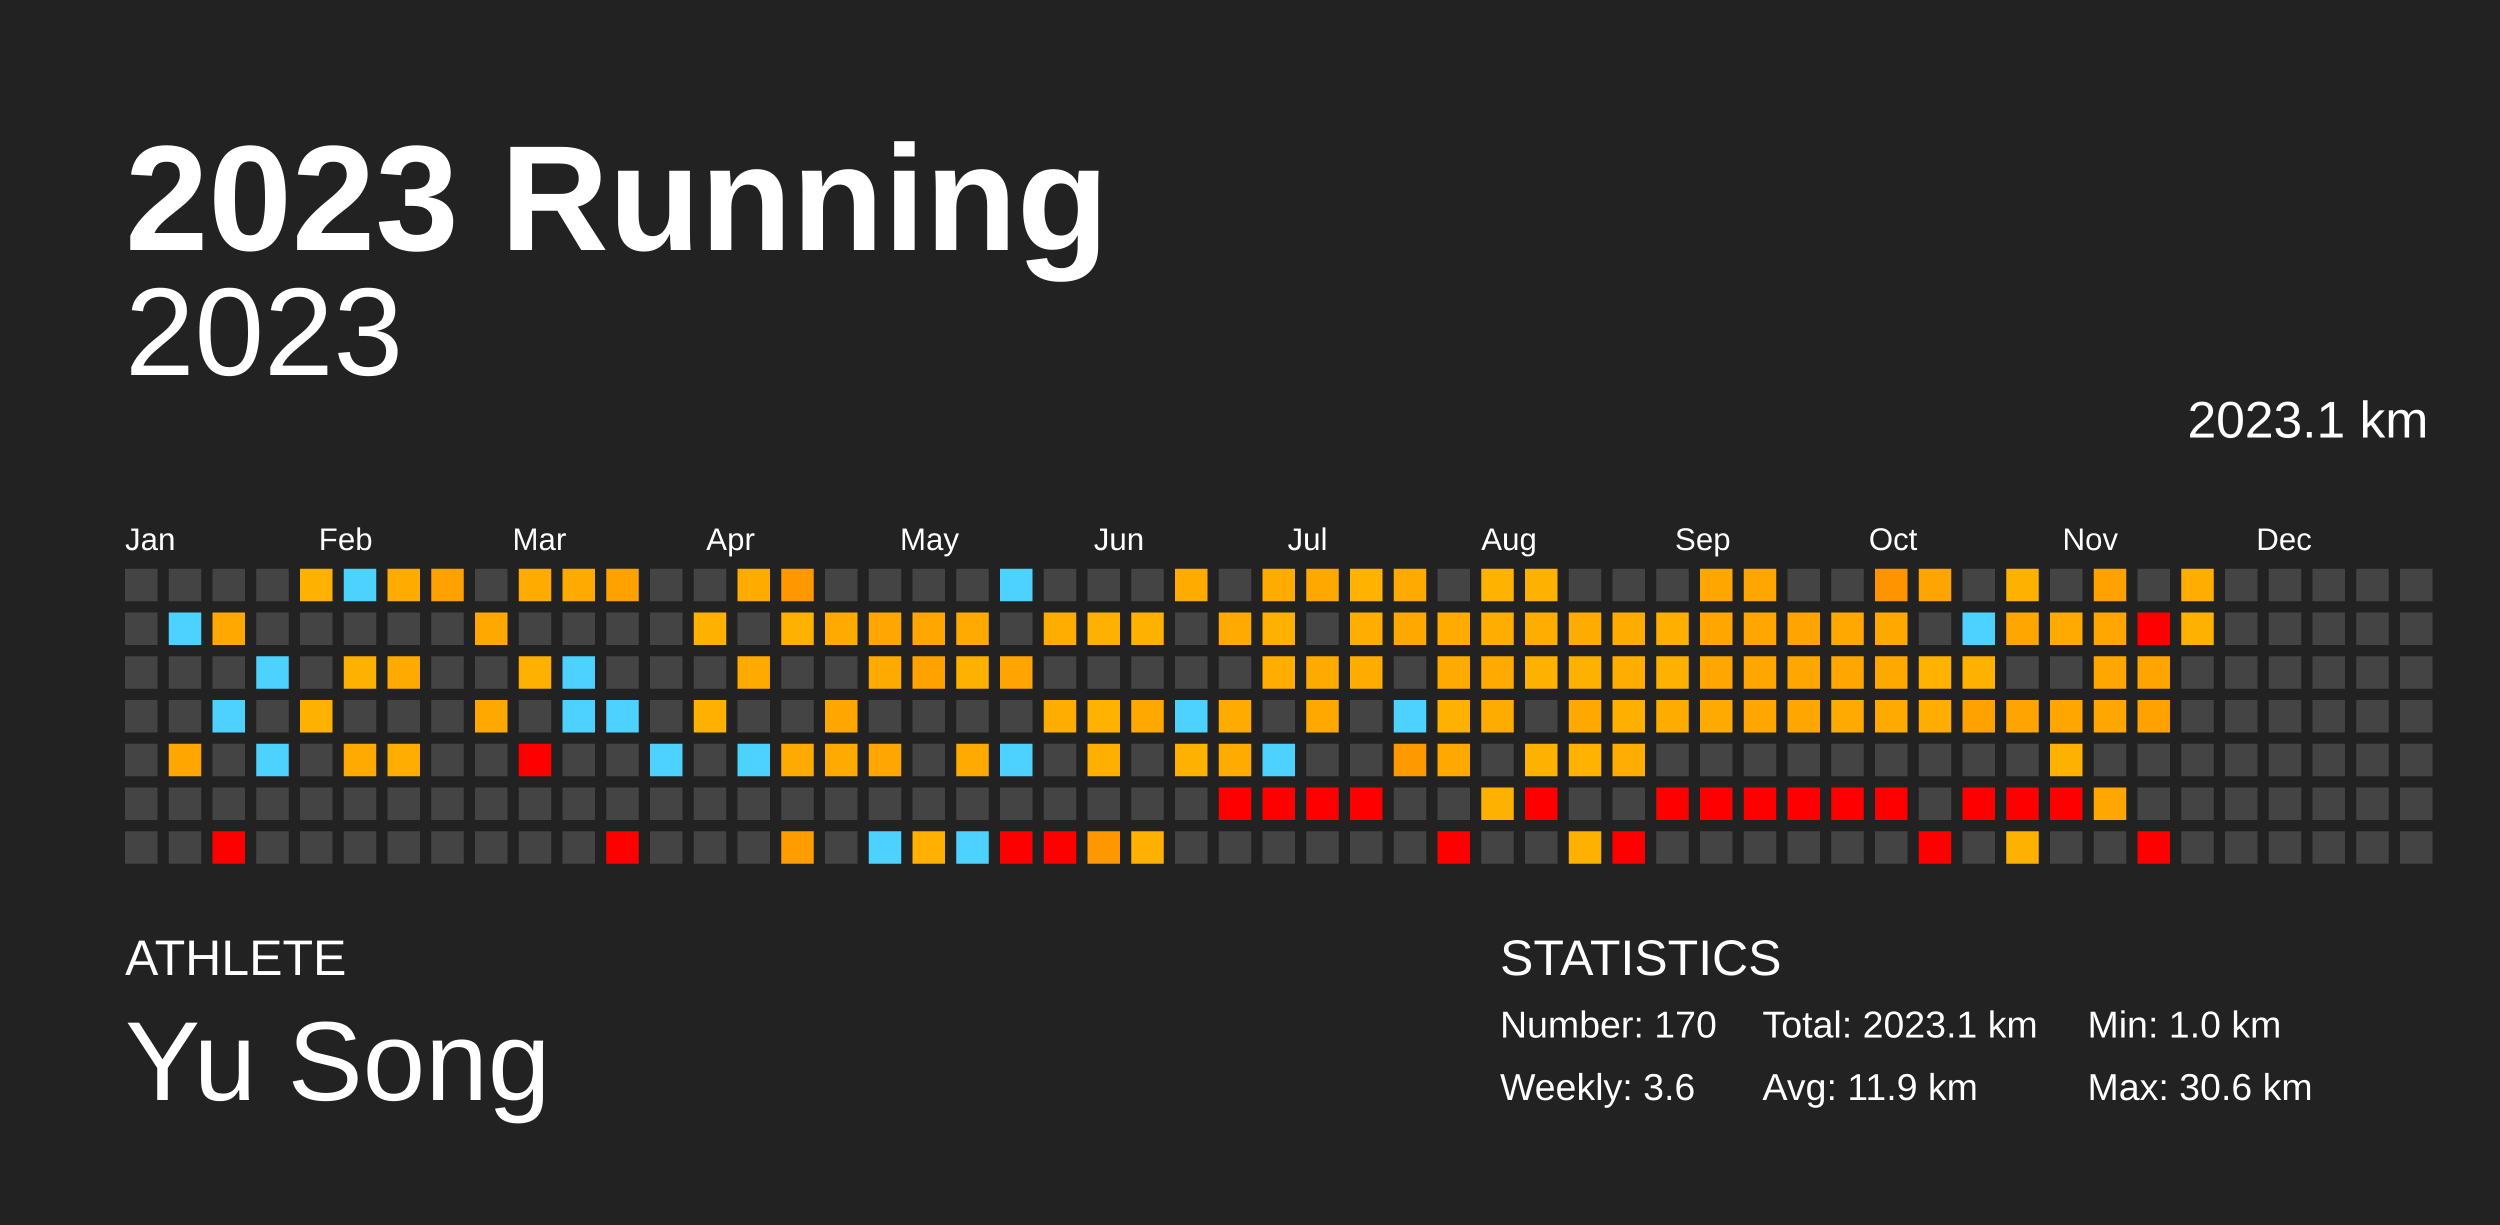
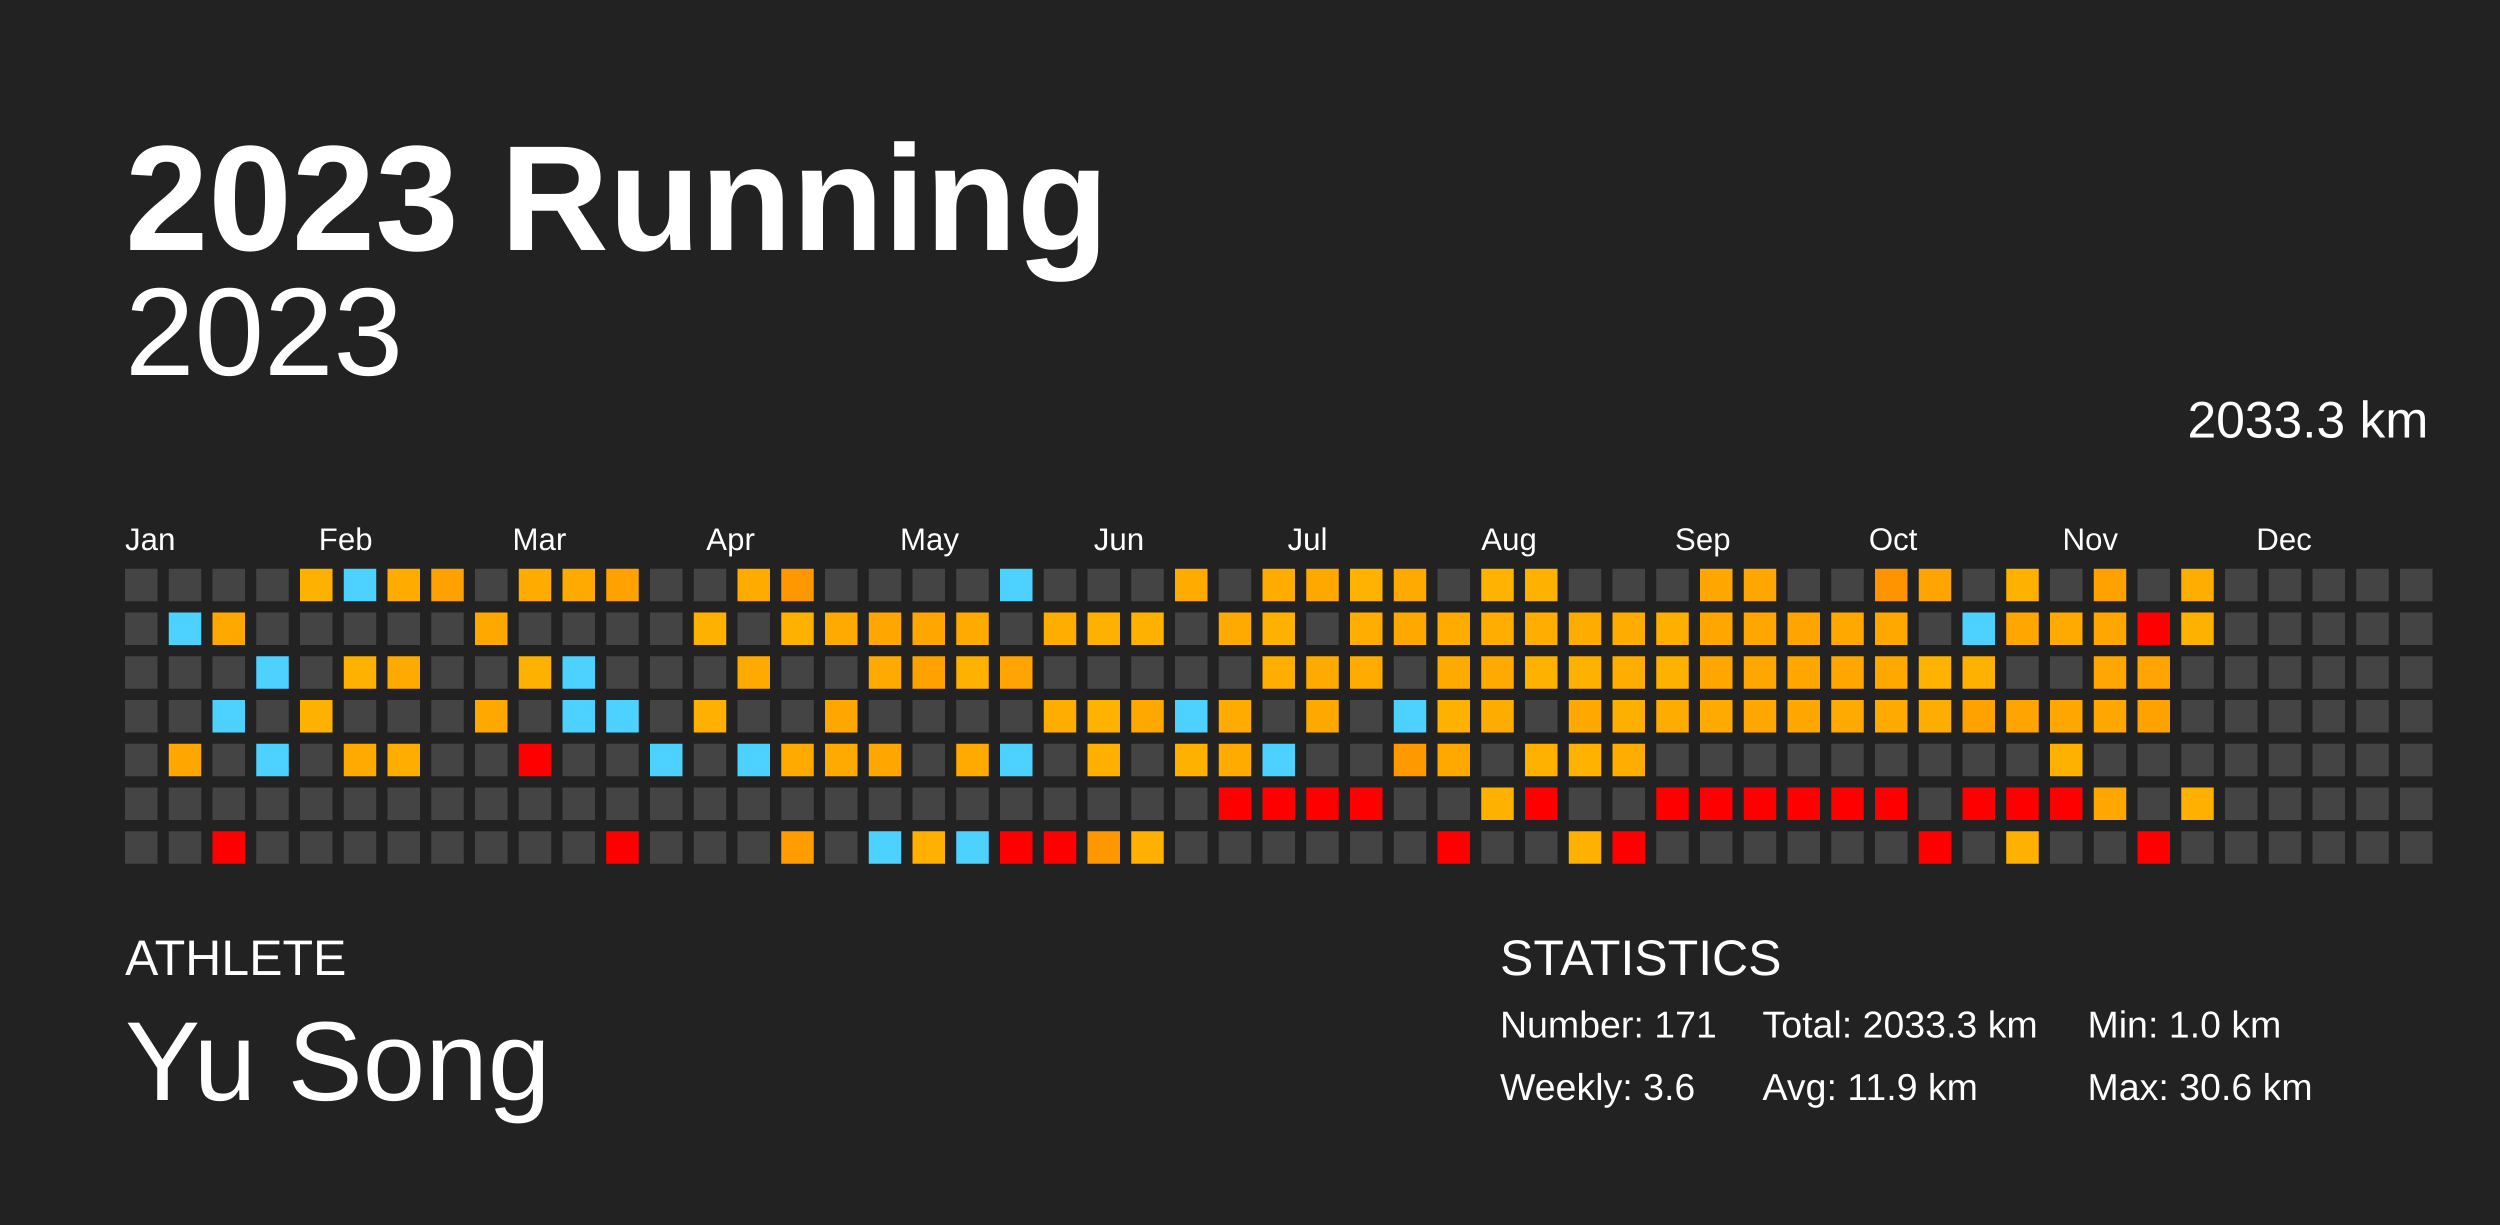
<svg xmlns="http://www.w3.org/2000/svg" baseProfile="full" height="98mm" version="1.1" viewBox="0,0,200,98" width="200mm">
  <defs />
  <rect fill="#222222" height="98" width="200" x="0" y="0" />
  <text fill="#FFFFFF" style="font-size:12px; font-family:Arial; font-weight:bold;" x="10" y="20">2023 Running</text>
  <text fill="#FFFFFF" style="font-size:4px; font-family:Arial" x="10" y="78">ATHLETE</text>
  <text fill="#FFFFFF" style="font-size:9px; font-family:Arial" x="10" y="88">Yu Song</text>
  <text fill="#FFFFFF" style="font-size:4px; font-family:Arial" x="120" y="78">STATISTICS</text>
-   <text fill="#FFFFFF" style="font-size:3px; font-family:Arial" x="120" y="83">Number: 170</text>
+   <text fill="#FFFFFF" style="font-size:3px; font-family:Arial" x="120" y="83">Number: 171</text>
  <text fill="#FFFFFF" style="font-size:3px; font-family:Arial" x="120" y="88">Weekly: 3.6</text>
-   <text fill="#FFFFFF" style="font-size:3px; font-family:Arial" x="141" y="83">Total: 2023.1 km</text>
+   <text fill="#FFFFFF" style="font-size:3px; font-family:Arial" x="141" y="83">Total: 2033.3 km</text>
  <text fill="#FFFFFF" style="font-size:3px; font-family:Arial" x="141" y="88">Avg: 11.9 km</text>
  <text fill="#FFFFFF" style="font-size:3px; font-family:Arial" x="167" y="83">Min: 1.0 km</text>
  <text fill="#FFFFFF" style="font-size:3px; font-family:Arial" x="167" y="88">Max: 30.6 km</text>
  <text alignment-baseline="hanging" fill="#FFFFFF" style="font-size:10.0px; font-family:Arial;" x="10" y="30">2023</text>
-   <text alignment-baseline="hanging" fill="#FFFFFF" style="font-size:4.125px; font-family:Arial;" x="175" y="35">2023.1 km</text>
+   <text alignment-baseline="hanging" fill="#FFFFFF" style="font-size:4.125px; font-family:Arial;" x="175" y="35">2033.3 km</text>
  <text fill="#FFFFFF" style="font-size:2.5px; font-family:Arial" x="10.0" y="44">Jan</text>
  <text fill="#FFFFFF" style="font-size:2.5px; font-family:Arial" x="25.5" y="44">Feb</text>
  <text fill="#FFFFFF" style="font-size:2.5px; font-family:Arial" x="41.0" y="44">Mar</text>
  <text fill="#FFFFFF" style="font-size:2.5px; font-family:Arial" x="56.5" y="44">Apr</text>
  <text fill="#FFFFFF" style="font-size:2.5px; font-family:Arial" x="72.0" y="44">May</text>
  <text fill="#FFFFFF" style="font-size:2.5px; font-family:Arial" x="87.5" y="44">Jun</text>
  <text fill="#FFFFFF" style="font-size:2.5px; font-family:Arial" x="103.0" y="44">Jul</text>
  <text fill="#FFFFFF" style="font-size:2.5px; font-family:Arial" x="118.5" y="44">Aug</text>
  <text fill="#FFFFFF" style="font-size:2.5px; font-family:Arial" x="134.0" y="44">Sep</text>
  <text fill="#FFFFFF" style="font-size:2.5px; font-family:Arial" x="149.5" y="44">Oct</text>
  <text fill="#FFFFFF" style="font-size:2.5px; font-family:Arial" x="165.0" y="44">Nov</text>
  <text fill="#FFFFFF" style="font-size:2.5px; font-family:Arial" x="180.5" y="44">Dec</text>
  <rect fill="#444444" height="2.6" width="2.6" x="10.0" y="45.5" />
  <rect fill="#444444" height="2.6" width="2.6" x="10.0" y="49.0" />
  <rect fill="#444444" height="2.6" width="2.6" x="10.0" y="52.5" />
  <rect fill="#444444" height="2.6" width="2.6" x="10.0" y="56.0" />
  <rect fill="#444444" height="2.6" width="2.6" x="10.0" y="59.5" />
  <rect fill="#444444" height="2.6" width="2.6" x="10.0" y="63.0" />
  <rect fill="#444444" height="2.6" width="2.6" x="10.0" y="66.5" />
  <rect fill="#444444" height="2.6" width="2.6" x="13.5" y="45.5" />
  <rect fill="#4dd2ff" height="2.6" width="2.6" x="13.5" y="49.0" />
  <rect fill="#444444" height="2.6" width="2.6" x="13.5" y="52.5" />
  <rect fill="#444444" height="2.6" width="2.6" x="13.5" y="56.0" />
  <rect fill="#ffa700" height="2.6" width="2.6" x="13.5" y="59.5" />
  <rect fill="#444444" height="2.6" width="2.6" x="13.5" y="63.0" />
  <rect fill="#444444" height="2.6" width="2.6" x="13.5" y="66.5" />
  <rect fill="#444444" height="2.6" width="2.6" x="17.0" y="45.5" />
  <rect fill="#ffa900" height="2.6" width="2.6" x="17.0" y="49.0" />
  <rect fill="#444444" height="2.6" width="2.6" x="17.0" y="52.5" />
  <rect fill="#4dd2ff" height="2.6" width="2.6" x="17.0" y="56.0" />
  <rect fill="#444444" height="2.6" width="2.6" x="17.0" y="59.5" />
  <rect fill="#444444" height="2.6" width="2.6" x="17.0" y="63.0" />
  <rect fill="red" height="2.6" width="2.6" x="17.0" y="66.5" />
  <rect fill="#444444" height="2.6" width="2.6" x="20.5" y="45.5" />
  <rect fill="#444444" height="2.6" width="2.6" x="20.5" y="49.0" />
  <rect fill="#4dd2ff" height="2.6" width="2.6" x="20.5" y="52.5" />
  <rect fill="#444444" height="2.6" width="2.6" x="20.5" y="56.0" />
  <rect fill="#4dd2ff" height="2.6" width="2.6" x="20.5" y="59.5" />
  <rect fill="#444444" height="2.6" width="2.6" x="20.5" y="63.0" />
  <rect fill="#444444" height="2.6" width="2.6" x="20.5" y="66.5" />
  <rect fill="#ffb100" height="2.6" width="2.6" x="24.0" y="45.5" />
  <rect fill="#444444" height="2.6" width="2.6" x="24.0" y="49.0" />
  <rect fill="#444444" height="2.6" width="2.6" x="24.0" y="52.5" />
  <rect fill="#ffb100" height="2.6" width="2.6" x="24.0" y="56.0" />
  <rect fill="#444444" height="2.6" width="2.6" x="24.0" y="59.5" />
  <rect fill="#444444" height="2.6" width="2.6" x="24.0" y="63.0" />
  <rect fill="#444444" height="2.6" width="2.6" x="24.0" y="66.5" />
  <rect fill="#4dd2ff" height="2.6" width="2.6" x="27.5" y="45.5" />
  <rect fill="#444444" height="2.6" width="2.6" x="27.5" y="49.0" />
  <rect fill="#ffb100" height="2.6" width="2.6" x="27.5" y="52.5" />
  <rect fill="#444444" height="2.6" width="2.6" x="27.5" y="56.0" />
  <rect fill="#ffaa00" height="2.6" width="2.6" x="27.5" y="59.5" />
  <rect fill="#444444" height="2.6" width="2.6" x="27.5" y="63.0" />
  <rect fill="#444444" height="2.6" width="2.6" x="27.5" y="66.5" />
  <rect fill="#ffab00" height="2.6" width="2.6" x="31.0" y="45.5" />
  <rect fill="#444444" height="2.6" width="2.6" x="31.0" y="49.0" />
  <rect fill="#ffaa00" height="2.6" width="2.6" x="31.0" y="52.5" />
  <rect fill="#444444" height="2.6" width="2.6" x="31.0" y="56.0" />
  <rect fill="#ffae00" height="2.6" width="2.6" x="31.0" y="59.5" />
  <rect fill="#444444" height="2.6" width="2.6" x="31.0" y="63.0" />
  <rect fill="#444444" height="2.6" width="2.6" x="31.0" y="66.5" />
  <rect fill="#ffa100" height="2.6" width="2.6" x="34.5" y="45.5" />
  <rect fill="#444444" height="2.6" width="2.6" x="34.5" y="49.0" />
  <rect fill="#444444" height="2.6" width="2.6" x="34.5" y="52.5" />
  <rect fill="#444444" height="2.6" width="2.6" x="34.5" y="56.0" />
  <rect fill="#444444" height="2.6" width="2.6" x="34.5" y="59.5" />
  <rect fill="#444444" height="2.6" width="2.6" x="34.5" y="63.0" />
  <rect fill="#444444" height="2.6" width="2.6" x="34.5" y="66.5" />
  <rect fill="#444444" height="2.6" width="2.6" x="38.0" y="45.5" />
  <rect fill="#ffa900" height="2.6" width="2.6" x="38.0" y="49.0" />
  <rect fill="#444444" height="2.6" width="2.6" x="38.0" y="52.5" />
  <rect fill="#ffa900" height="2.6" width="2.6" x="38.0" y="56.0" />
  <rect fill="#444444" height="2.6" width="2.6" x="38.0" y="59.5" />
  <rect fill="#444444" height="2.6" width="2.6" x="38.0" y="63.0" />
  <rect fill="#444444" height="2.6" width="2.6" x="38.0" y="66.5" />
  <rect fill="#ffab00" height="2.6" width="2.6" x="41.5" y="45.5" />
  <rect fill="#444444" height="2.6" width="2.6" x="41.5" y="49.0" />
  <rect fill="#ffb100" height="2.6" width="2.6" x="41.5" y="52.5" />
  <rect fill="#444444" height="2.6" width="2.6" x="41.5" y="56.0" />
  <rect fill="red" height="2.6" width="2.6" x="41.5" y="59.5" />
  <rect fill="#444444" height="2.6" width="2.6" x="41.5" y="63.0" />
  <rect fill="#444444" height="2.6" width="2.6" x="41.5" y="66.5" />
  <rect fill="#ffaa00" height="2.6" width="2.6" x="45.0" y="45.5" />
  <rect fill="#444444" height="2.6" width="2.6" x="45.0" y="49.0" />
  <rect fill="#4dd2ff" height="2.6" width="2.6" x="45.0" y="52.5" />
  <rect fill="#4dd2ff" height="2.6" width="2.6" x="45.0" y="56.0" />
  <rect fill="#444444" height="2.6" width="2.6" x="45.0" y="59.5" />
  <rect fill="#444444" height="2.6" width="2.6" x="45.0" y="63.0" />
  <rect fill="#444444" height="2.6" width="2.6" x="45.0" y="66.5" />
  <rect fill="#ffa200" height="2.6" width="2.6" x="48.5" y="45.5" />
  <rect fill="#444444" height="2.6" width="2.6" x="48.5" y="49.0" />
  <rect fill="#444444" height="2.6" width="2.6" x="48.5" y="52.5" />
  <rect fill="#4dd2ff" height="2.6" width="2.6" x="48.5" y="56.0" />
  <rect fill="#444444" height="2.6" width="2.6" x="48.5" y="59.5" />
  <rect fill="#444444" height="2.6" width="2.6" x="48.5" y="63.0" />
  <rect fill="red" height="2.6" width="2.6" x="48.5" y="66.5" />
  <rect fill="#444444" height="2.6" width="2.6" x="52.0" y="45.5" />
  <rect fill="#444444" height="2.6" width="2.6" x="52.0" y="49.0" />
  <rect fill="#444444" height="2.6" width="2.6" x="52.0" y="52.5" />
  <rect fill="#444444" height="2.6" width="2.6" x="52.0" y="56.0" />
  <rect fill="#4dd2ff" height="2.6" width="2.6" x="52.0" y="59.5" />
  <rect fill="#444444" height="2.6" width="2.6" x="52.0" y="63.0" />
  <rect fill="#444444" height="2.6" width="2.6" x="52.0" y="66.5" />
  <rect fill="#444444" height="2.6" width="2.6" x="55.5" y="45.5" />
  <rect fill="#ffb100" height="2.6" width="2.6" x="55.5" y="49.0" />
  <rect fill="#444444" height="2.6" width="2.6" x="55.5" y="52.5" />
  <rect fill="#ffb000" height="2.6" width="2.6" x="55.5" y="56.0" />
  <rect fill="#444444" height="2.6" width="2.6" x="55.5" y="59.5" />
  <rect fill="#444444" height="2.6" width="2.6" x="55.5" y="63.0" />
  <rect fill="#444444" height="2.6" width="2.6" x="55.5" y="66.5" />
  <rect fill="#ffab00" height="2.6" width="2.6" x="59.0" y="45.5" />
  <rect fill="#444444" height="2.6" width="2.6" x="59.0" y="49.0" />
  <rect fill="#ffaa00" height="2.6" width="2.6" x="59.0" y="52.5" />
  <rect fill="#444444" height="2.6" width="2.6" x="59.0" y="56.0" />
  <rect fill="#4dd2ff" height="2.6" width="2.6" x="59.0" y="59.5" />
  <rect fill="#444444" height="2.6" width="2.6" x="59.0" y="63.0" />
  <rect fill="#444444" height="2.6" width="2.6" x="59.0" y="66.5" />
  <rect fill="#ff9800" height="2.6" width="2.6" x="62.5" y="45.5" />
  <rect fill="#ffb100" height="2.6" width="2.6" x="62.5" y="49.0" />
  <rect fill="#444444" height="2.6" width="2.6" x="62.5" y="52.5" />
  <rect fill="#444444" height="2.6" width="2.6" x="62.5" y="56.0" />
  <rect fill="#ffaa00" height="2.6" width="2.6" x="62.5" y="59.5" />
  <rect fill="#444444" height="2.6" width="2.6" x="62.5" y="63.0" />
  <rect fill="#ff9d00" height="2.6" width="2.6" x="62.5" y="66.5" />
  <rect fill="#444444" height="2.6" width="2.6" x="66.0" y="45.5" />
  <rect fill="#ffaa00" height="2.6" width="2.6" x="66.0" y="49.0" />
  <rect fill="#444444" height="2.6" width="2.6" x="66.0" y="52.5" />
  <rect fill="#ffa700" height="2.6" width="2.6" x="66.0" y="56.0" />
  <rect fill="#ffaa00" height="2.6" width="2.6" x="66.0" y="59.5" />
  <rect fill="#444444" height="2.6" width="2.6" x="66.0" y="63.0" />
  <rect fill="#444444" height="2.6" width="2.6" x="66.0" y="66.5" />
  <rect fill="#444444" height="2.6" width="2.6" x="69.5" y="45.5" />
  <rect fill="#ffa700" height="2.6" width="2.6" x="69.5" y="49.0" />
  <rect fill="#ffaa00" height="2.6" width="2.6" x="69.5" y="52.5" />
  <rect fill="#444444" height="2.6" width="2.6" x="69.5" y="56.0" />
  <rect fill="#ffa700" height="2.6" width="2.6" x="69.5" y="59.5" />
  <rect fill="#444444" height="2.6" width="2.6" x="69.5" y="63.0" />
  <rect fill="#4dd2ff" height="2.6" width="2.6" x="69.5" y="66.5" />
  <rect fill="#444444" height="2.6" width="2.6" x="73.0" y="45.5" />
  <rect fill="#ffa700" height="2.6" width="2.6" x="73.0" y="49.0" />
  <rect fill="#ffa200" height="2.6" width="2.6" x="73.0" y="52.5" />
  <rect fill="#444444" height="2.6" width="2.6" x="73.0" y="56.0" />
  <rect fill="#444444" height="2.6" width="2.6" x="73.0" y="59.5" />
  <rect fill="#444444" height="2.6" width="2.6" x="73.0" y="63.0" />
  <rect fill="#ffb000" height="2.6" width="2.6" x="73.0" y="66.5" />
  <rect fill="#444444" height="2.6" width="2.6" x="76.5" y="45.5" />
  <rect fill="#ffaa00" height="2.6" width="2.6" x="76.5" y="49.0" />
  <rect fill="#ffb100" height="2.6" width="2.6" x="76.5" y="52.5" />
  <rect fill="#444444" height="2.6" width="2.6" x="76.5" y="56.0" />
  <rect fill="#ffaa00" height="2.6" width="2.6" x="76.5" y="59.5" />
  <rect fill="#444444" height="2.6" width="2.6" x="76.5" y="63.0" />
  <rect fill="#4dd2ff" height="2.6" width="2.6" x="76.5" y="66.5" />
  <rect fill="#4dd2ff" height="2.6" width="2.6" x="80.0" y="45.5" />
  <rect fill="#444444" height="2.6" width="2.6" x="80.0" y="49.0" />
  <rect fill="#ffa400" height="2.6" width="2.6" x="80.0" y="52.5" />
  <rect fill="#444444" height="2.6" width="2.6" x="80.0" y="56.0" />
  <rect fill="#4dd2ff" height="2.6" width="2.6" x="80.0" y="59.5" />
  <rect fill="#444444" height="2.6" width="2.6" x="80.0" y="63.0" />
  <rect fill="red" height="2.6" width="2.6" x="80.0" y="66.5" />
  <rect fill="#444444" height="2.6" width="2.6" x="83.5" y="45.5" />
  <rect fill="#ffae00" height="2.6" width="2.6" x="83.5" y="49.0" />
  <rect fill="#444444" height="2.6" width="2.6" x="83.5" y="52.5" />
  <rect fill="#ffae00" height="2.6" width="2.6" x="83.5" y="56.0" />
  <rect fill="#444444" height="2.6" width="2.6" x="83.5" y="59.5" />
  <rect fill="#444444" height="2.6" width="2.6" x="83.5" y="63.0" />
  <rect fill="red" height="2.6" width="2.6" x="83.5" y="66.5" />
  <rect fill="#444444" height="2.6" width="2.6" x="87.0" y="45.5" />
  <rect fill="#ffb100" height="2.6" width="2.6" x="87.0" y="49.0" />
  <rect fill="#444444" height="2.6" width="2.6" x="87.0" y="52.5" />
  <rect fill="#ffb200" height="2.6" width="2.6" x="87.0" y="56.0" />
  <rect fill="#ffaf00" height="2.6" width="2.6" x="87.0" y="59.5" />
  <rect fill="#444444" height="2.6" width="2.6" x="87.0" y="63.0" />
  <rect fill="#ff9700" height="2.6" width="2.6" x="87.0" y="66.5" />
  <rect fill="#444444" height="2.6" width="2.6" x="90.5" y="45.5" />
  <rect fill="#ffb100" height="2.6" width="2.6" x="90.5" y="49.0" />
  <rect fill="#444444" height="2.6" width="2.6" x="90.5" y="52.5" />
  <rect fill="#ffa900" height="2.6" width="2.6" x="90.5" y="56.0" />
  <rect fill="#444444" height="2.6" width="2.6" x="90.5" y="59.5" />
  <rect fill="#444444" height="2.6" width="2.6" x="90.5" y="63.0" />
  <rect fill="#ffb000" height="2.6" width="2.6" x="90.5" y="66.5" />
  <rect fill="#ffab00" height="2.6" width="2.6" x="94.0" y="45.5" />
  <rect fill="#444444" height="2.6" width="2.6" x="94.0" y="49.0" />
  <rect fill="#444444" height="2.6" width="2.6" x="94.0" y="52.5" />
  <rect fill="#4dd2ff" height="2.6" width="2.6" x="94.0" y="56.0" />
  <rect fill="#ffb100" height="2.6" width="2.6" x="94.0" y="59.5" />
  <rect fill="#444444" height="2.6" width="2.6" x="94.0" y="63.0" />
  <rect fill="#444444" height="2.6" width="2.6" x="94.0" y="66.5" />
  <rect fill="#444444" height="2.6" width="2.6" x="97.5" y="45.5" />
  <rect fill="#ffaa00" height="2.6" width="2.6" x="97.5" y="49.0" />
  <rect fill="#444444" height="2.6" width="2.6" x="97.5" y="52.5" />
  <rect fill="#ffab00" height="2.6" width="2.6" x="97.5" y="56.0" />
  <rect fill="#ffab00" height="2.6" width="2.6" x="97.5" y="59.5" />
  <rect fill="red" height="2.6" width="2.6" x="97.5" y="63.0" />
  <rect fill="#444444" height="2.6" width="2.6" x="97.5" y="66.5" />
  <rect fill="#ffab00" height="2.6" width="2.6" x="101.0" y="45.5" />
  <rect fill="#ffb100" height="2.6" width="2.6" x="101.0" y="49.0" />
  <rect fill="#ffae00" height="2.6" width="2.6" x="101.0" y="52.5" />
  <rect fill="#444444" height="2.6" width="2.6" x="101.0" y="56.0" />
  <rect fill="#4dd2ff" height="2.6" width="2.6" x="101.0" y="59.5" />
  <rect fill="red" height="2.6" width="2.6" x="101.0" y="63.0" />
  <rect fill="#444444" height="2.6" width="2.6" x="101.0" y="66.5" />
  <rect fill="#ffa900" height="2.6" width="2.6" x="104.5" y="45.5" />
  <rect fill="#444444" height="2.6" width="2.6" x="104.5" y="49.0" />
  <rect fill="#ffaa00" height="2.6" width="2.6" x="104.5" y="52.5" />
  <rect fill="#ffa900" height="2.6" width="2.6" x="104.5" y="56.0" />
  <rect fill="#444444" height="2.6" width="2.6" x="104.5" y="59.5" />
  <rect fill="red" height="2.6" width="2.6" x="104.5" y="63.0" />
  <rect fill="#444444" height="2.6" width="2.6" x="104.5" y="66.5" />
  <rect fill="#ffb200" height="2.6" width="2.6" x="108.0" y="45.5" />
  <rect fill="#ffae00" height="2.6" width="2.6" x="108.0" y="49.0" />
  <rect fill="#ffab00" height="2.6" width="2.6" x="108.0" y="52.5" />
  <rect fill="#444444" height="2.6" width="2.6" x="108.0" y="56.0" />
  <rect fill="#444444" height="2.6" width="2.6" x="108.0" y="59.5" />
  <rect fill="red" height="2.6" width="2.6" x="108.0" y="63.0" />
  <rect fill="#444444" height="2.6" width="2.6" x="108.0" y="66.5" />
  <rect fill="#ffaa00" height="2.6" width="2.6" x="111.5" y="45.5" />
  <rect fill="#ffa800" height="2.6" width="2.6" x="111.5" y="49.0" />
  <rect fill="#444444" height="2.6" width="2.6" x="111.5" y="52.5" />
  <rect fill="#4dd2ff" height="2.6" width="2.6" x="111.5" y="56.0" />
  <rect fill="#ff9900" height="2.6" width="2.6" x="111.5" y="59.5" />
  <rect fill="#444444" height="2.6" width="2.6" x="111.5" y="63.0" />
  <rect fill="#444444" height="2.6" width="2.6" x="111.5" y="66.5" />
  <rect fill="#444444" height="2.6" width="2.6" x="115.0" y="45.5" />
  <rect fill="#ffab00" height="2.6" width="2.6" x="115.0" y="49.0" />
  <rect fill="#ffaa00" height="2.6" width="2.6" x="115.0" y="52.5" />
  <rect fill="#ffb100" height="2.6" width="2.6" x="115.0" y="56.0" />
  <rect fill="#ffa800" height="2.6" width="2.6" x="115.0" y="59.5" />
  <rect fill="#444444" height="2.6" width="2.6" x="115.0" y="63.0" />
  <rect fill="red" height="2.6" width="2.6" x="115.0" y="66.5" />
  <rect fill="#ffb200" height="2.6" width="2.6" x="118.5" y="45.5" />
  <rect fill="#ffad00" height="2.6" width="2.6" x="118.5" y="49.0" />
  <rect fill="#ffaa00" height="2.6" width="2.6" x="118.5" y="52.5" />
  <rect fill="#ffac00" height="2.6" width="2.6" x="118.5" y="56.0" />
  <rect fill="#444444" height="2.6" width="2.6" x="118.5" y="59.5" />
  <rect fill="#ffb100" height="2.6" width="2.6" x="118.5" y="63.0" />
  <rect fill="#444444" height="2.6" width="2.6" x="118.5" y="66.5" />
  <rect fill="#ffb100" height="2.6" width="2.6" x="122.0" y="45.5" />
  <rect fill="#ffad00" height="2.6" width="2.6" x="122.0" y="49.0" />
  <rect fill="#ffb100" height="2.6" width="2.6" x="122.0" y="52.5" />
  <rect fill="#444444" height="2.6" width="2.6" x="122.0" y="56.0" />
  <rect fill="#ffb100" height="2.6" width="2.6" x="122.0" y="59.5" />
  <rect fill="red" height="2.6" width="2.6" x="122.0" y="63.0" />
  <rect fill="#444444" height="2.6" width="2.6" x="122.0" y="66.5" />
  <rect fill="#444444" height="2.6" width="2.6" x="125.5" y="45.5" />
  <rect fill="#ffac00" height="2.6" width="2.6" x="125.5" y="49.0" />
  <rect fill="#ffb100" height="2.6" width="2.6" x="125.5" y="52.5" />
  <rect fill="#ffa800" height="2.6" width="2.6" x="125.5" y="56.0" />
  <rect fill="#ffb200" height="2.6" width="2.6" x="125.5" y="59.5" />
  <rect fill="#444444" height="2.6" width="2.6" x="125.5" y="63.0" />
  <rect fill="#ffb100" height="2.6" width="2.6" x="125.5" y="66.5" />
  <rect fill="#444444" height="2.6" width="2.6" x="129.0" y="45.5" />
  <rect fill="#ffac00" height="2.6" width="2.6" x="129.0" y="49.0" />
  <rect fill="#ffae00" height="2.6" width="2.6" x="129.0" y="52.5" />
  <rect fill="#ffaf00" height="2.6" width="2.6" x="129.0" y="56.0" />
  <rect fill="#ffae00" height="2.6" width="2.6" x="129.0" y="59.5" />
  <rect fill="#444444" height="2.6" width="2.6" x="129.0" y="63.0" />
  <rect fill="red" height="2.6" width="2.6" x="129.0" y="66.5" />
  <rect fill="#444444" height="2.6" width="2.6" x="132.5" y="45.5" />
  <rect fill="#ffaf00" height="2.6" width="2.6" x="132.5" y="49.0" />
  <rect fill="#ffb100" height="2.6" width="2.6" x="132.5" y="52.5" />
  <rect fill="#ffac00" height="2.6" width="2.6" x="132.5" y="56.0" />
  <rect fill="#444444" height="2.6" width="2.6" x="132.5" y="59.5" />
  <rect fill="red" height="2.6" width="2.6" x="132.5" y="63.0" />
  <rect fill="#444444" height="2.6" width="2.6" x="132.5" y="66.5" />
  <rect fill="#ffa600" height="2.6" width="2.6" x="136.0" y="45.5" />
  <rect fill="#ffa700" height="2.6" width="2.6" x="136.0" y="49.0" />
  <rect fill="#ffa700" height="2.6" width="2.6" x="136.0" y="52.5" />
  <rect fill="#ffaa00" height="2.6" width="2.6" x="136.0" y="56.0" />
  <rect fill="#444444" height="2.6" width="2.6" x="136.0" y="59.5" />
  <rect fill="red" height="2.6" width="2.6" x="136.0" y="63.0" />
  <rect fill="#444444" height="2.6" width="2.6" x="136.0" y="66.5" />
  <rect fill="#ffa700" height="2.6" width="2.6" x="139.5" y="45.5" />
  <rect fill="#ffa700" height="2.6" width="2.6" x="139.5" y="49.0" />
  <rect fill="#ffa600" height="2.6" width="2.6" x="139.5" y="52.5" />
  <rect fill="#ffa700" height="2.6" width="2.6" x="139.5" y="56.0" />
  <rect fill="#444444" height="2.6" width="2.6" x="139.5" y="59.5" />
  <rect fill="red" height="2.6" width="2.6" x="139.5" y="63.0" />
  <rect fill="#444444" height="2.6" width="2.6" x="139.5" y="66.5" />
  <rect fill="#444444" height="2.6" width="2.6" x="143.0" y="45.5" />
  <rect fill="#ffa400" height="2.6" width="2.6" x="143.0" y="49.0" />
  <rect fill="#ffa700" height="2.6" width="2.6" x="143.0" y="52.5" />
  <rect fill="#ffa600" height="2.6" width="2.6" x="143.0" y="56.0" />
  <rect fill="#444444" height="2.6" width="2.6" x="143.0" y="59.5" />
  <rect fill="red" height="2.6" width="2.6" x="143.0" y="63.0" />
  <rect fill="#444444" height="2.6" width="2.6" x="143.0" y="66.5" />
  <rect fill="#444444" height="2.6" width="2.6" x="146.5" y="45.5" />
  <rect fill="#ffa900" height="2.6" width="2.6" x="146.5" y="49.0" />
  <rect fill="#ffa700" height="2.6" width="2.6" x="146.5" y="52.5" />
  <rect fill="#ffaa00" height="2.6" width="2.6" x="146.5" y="56.0" />
  <rect fill="#444444" height="2.6" width="2.6" x="146.5" y="59.5" />
  <rect fill="red" height="2.6" width="2.6" x="146.5" y="63.0" />
  <rect fill="#444444" height="2.6" width="2.6" x="146.5" y="66.5" />
  <rect fill="#ff9400" height="2.6" width="2.6" x="150.0" y="45.5" />
  <rect fill="#ffa900" height="2.6" width="2.6" x="150.0" y="49.0" />
  <rect fill="#ffa900" height="2.6" width="2.6" x="150.0" y="52.5" />
  <rect fill="#ffaa00" height="2.6" width="2.6" x="150.0" y="56.0" />
  <rect fill="#444444" height="2.6" width="2.6" x="150.0" y="59.5" />
  <rect fill="red" height="2.6" width="2.6" x="150.0" y="63.0" />
  <rect fill="#444444" height="2.6" width="2.6" x="150.0" y="66.5" />
  <rect fill="#ffa400" height="2.6" width="2.6" x="153.5" y="45.5" />
  <rect fill="#444444" height="2.6" width="2.6" x="153.5" y="49.0" />
  <rect fill="#ffb200" height="2.6" width="2.6" x="153.5" y="52.5" />
  <rect fill="#ffae00" height="2.6" width="2.6" x="153.5" y="56.0" />
  <rect fill="#444444" height="2.6" width="2.6" x="153.5" y="59.5" />
  <rect fill="#444444" height="2.6" width="2.6" x="153.5" y="63.0" />
  <rect fill="red" height="2.6" width="2.6" x="153.5" y="66.5" />
  <rect fill="#444444" height="2.6" width="2.6" x="157.0" y="45.5" />
  <rect fill="#4dd2ff" height="2.6" width="2.6" x="157.0" y="49.0" />
  <rect fill="#ffb100" height="2.6" width="2.6" x="157.0" y="52.5" />
  <rect fill="#ffa200" height="2.6" width="2.6" x="157.0" y="56.0" />
  <rect fill="#444444" height="2.6" width="2.6" x="157.0" y="59.5" />
  <rect fill="red" height="2.6" width="2.6" x="157.0" y="63.0" />
  <rect fill="#444444" height="2.6" width="2.6" x="157.0" y="66.5" />
  <rect fill="#ffb100" height="2.6" width="2.6" x="160.5" y="45.5" />
  <rect fill="#ffa600" height="2.6" width="2.6" x="160.5" y="49.0" />
  <rect fill="#444444" height="2.6" width="2.6" x="160.5" y="52.5" />
  <rect fill="#ffa400" height="2.6" width="2.6" x="160.5" y="56.0" />
  <rect fill="#444444" height="2.6" width="2.6" x="160.5" y="59.5" />
  <rect fill="red" height="2.6" width="2.6" x="160.5" y="63.0" />
  <rect fill="#ffb100" height="2.6" width="2.6" x="160.5" y="66.5" />
  <rect fill="#444444" height="2.6" width="2.6" x="164.0" y="45.5" />
  <rect fill="#ffaa00" height="2.6" width="2.6" x="164.0" y="49.0" />
  <rect fill="#444444" height="2.6" width="2.6" x="164.0" y="52.5" />
  <rect fill="#ffa700" height="2.6" width="2.6" x="164.0" y="56.0" />
  <rect fill="#ffb100" height="2.6" width="2.6" x="164.0" y="59.5" />
  <rect fill="red" height="2.6" width="2.6" x="164.0" y="63.0" />
  <rect fill="#444444" height="2.6" width="2.6" x="164.0" y="66.5" />
  <rect fill="#ffa200" height="2.6" width="2.6" x="167.5" y="45.5" />
  <rect fill="#ffa700" height="2.6" width="2.6" x="167.5" y="49.0" />
  <rect fill="#ffa600" height="2.6" width="2.6" x="167.5" y="52.5" />
  <rect fill="#ffa600" height="2.6" width="2.6" x="167.5" y="56.0" />
  <rect fill="#444444" height="2.6" width="2.6" x="167.5" y="59.5" />
  <rect fill="#ffa700" height="2.6" width="2.6" x="167.5" y="63.0" />
  <rect fill="#444444" height="2.6" width="2.6" x="167.5" y="66.5" />
  <rect fill="#444444" height="2.6" width="2.6" x="171.0" y="45.5" />
  <rect fill="red" height="2.6" width="2.6" x="171.0" y="49.0" />
  <rect fill="#ffa400" height="2.6" width="2.6" x="171.0" y="52.5" />
  <rect fill="#ffa200" height="2.6" width="2.6" x="171.0" y="56.0" />
  <rect fill="#444444" height="2.6" width="2.6" x="171.0" y="59.5" />
  <rect fill="#444444" height="2.6" width="2.6" x="171.0" y="63.0" />
  <rect fill="red" height="2.6" width="2.6" x="171.0" y="66.5" />
  <rect fill="#ffae00" height="2.6" width="2.6" x="174.5" y="45.5" />
  <rect fill="#ffb100" height="2.6" width="2.6" x="174.5" y="49.0" />
  <rect fill="#444444" height="2.6" width="2.6" x="174.5" y="52.5" />
  <rect fill="#444444" height="2.6" width="2.6" x="174.5" y="56.0" />
  <rect fill="#444444" height="2.6" width="2.6" x="174.5" y="59.5" />
-   <rect fill="#444444" height="2.6" width="2.6" x="174.5" y="63.0" />
+   <rect fill="#ffb000" height="2.6" width="2.6" x="174.5" y="63.0" />
  <rect fill="#444444" height="2.6" width="2.6" x="174.5" y="66.5" />
  <rect fill="#444444" height="2.6" width="2.6" x="178.0" y="45.5" />
  <rect fill="#444444" height="2.6" width="2.6" x="178.0" y="49.0" />
  <rect fill="#444444" height="2.6" width="2.6" x="178.0" y="52.5" />
  <rect fill="#444444" height="2.6" width="2.6" x="178.0" y="56.0" />
  <rect fill="#444444" height="2.6" width="2.6" x="178.0" y="59.5" />
  <rect fill="#444444" height="2.6" width="2.6" x="178.0" y="63.0" />
  <rect fill="#444444" height="2.6" width="2.6" x="178.0" y="66.5" />
  <rect fill="#444444" height="2.6" width="2.6" x="181.5" y="45.5" />
  <rect fill="#444444" height="2.6" width="2.6" x="181.5" y="49.0" />
  <rect fill="#444444" height="2.6" width="2.6" x="181.5" y="52.5" />
  <rect fill="#444444" height="2.6" width="2.6" x="181.5" y="56.0" />
  <rect fill="#444444" height="2.6" width="2.6" x="181.5" y="59.5" />
  <rect fill="#444444" height="2.6" width="2.6" x="181.5" y="63.0" />
  <rect fill="#444444" height="2.6" width="2.6" x="181.5" y="66.5" />
  <rect fill="#444444" height="2.6" width="2.6" x="185.0" y="45.5" />
  <rect fill="#444444" height="2.6" width="2.6" x="185.0" y="49.0" />
  <rect fill="#444444" height="2.6" width="2.6" x="185.0" y="52.5" />
  <rect fill="#444444" height="2.6" width="2.6" x="185.0" y="56.0" />
  <rect fill="#444444" height="2.6" width="2.6" x="185.0" y="59.5" />
  <rect fill="#444444" height="2.6" width="2.6" x="185.0" y="63.0" />
  <rect fill="#444444" height="2.6" width="2.6" x="185.0" y="66.5" />
  <rect fill="#444444" height="2.6" width="2.6" x="188.5" y="45.5" />
  <rect fill="#444444" height="2.6" width="2.6" x="188.5" y="49.0" />
  <rect fill="#444444" height="2.6" width="2.6" x="188.5" y="52.5" />
  <rect fill="#444444" height="2.6" width="2.6" x="188.5" y="56.0" />
  <rect fill="#444444" height="2.6" width="2.6" x="188.5" y="59.5" />
  <rect fill="#444444" height="2.6" width="2.6" x="188.5" y="63.0" />
  <rect fill="#444444" height="2.6" width="2.6" x="188.5" y="66.5" />
  <rect fill="#444444" height="2.6" width="2.6" x="192.0" y="45.5" />
  <rect fill="#444444" height="2.6" width="2.6" x="192.0" y="49.0" />
  <rect fill="#444444" height="2.6" width="2.6" x="192.0" y="52.5" />
  <rect fill="#444444" height="2.6" width="2.6" x="192.0" y="56.0" />
  <rect fill="#444444" height="2.6" width="2.6" x="192.0" y="59.5" />
  <rect fill="#444444" height="2.6" width="2.6" x="192.0" y="63.0" />
  <rect fill="#444444" height="2.6" width="2.6" x="192.0" y="66.5" />
</svg>
